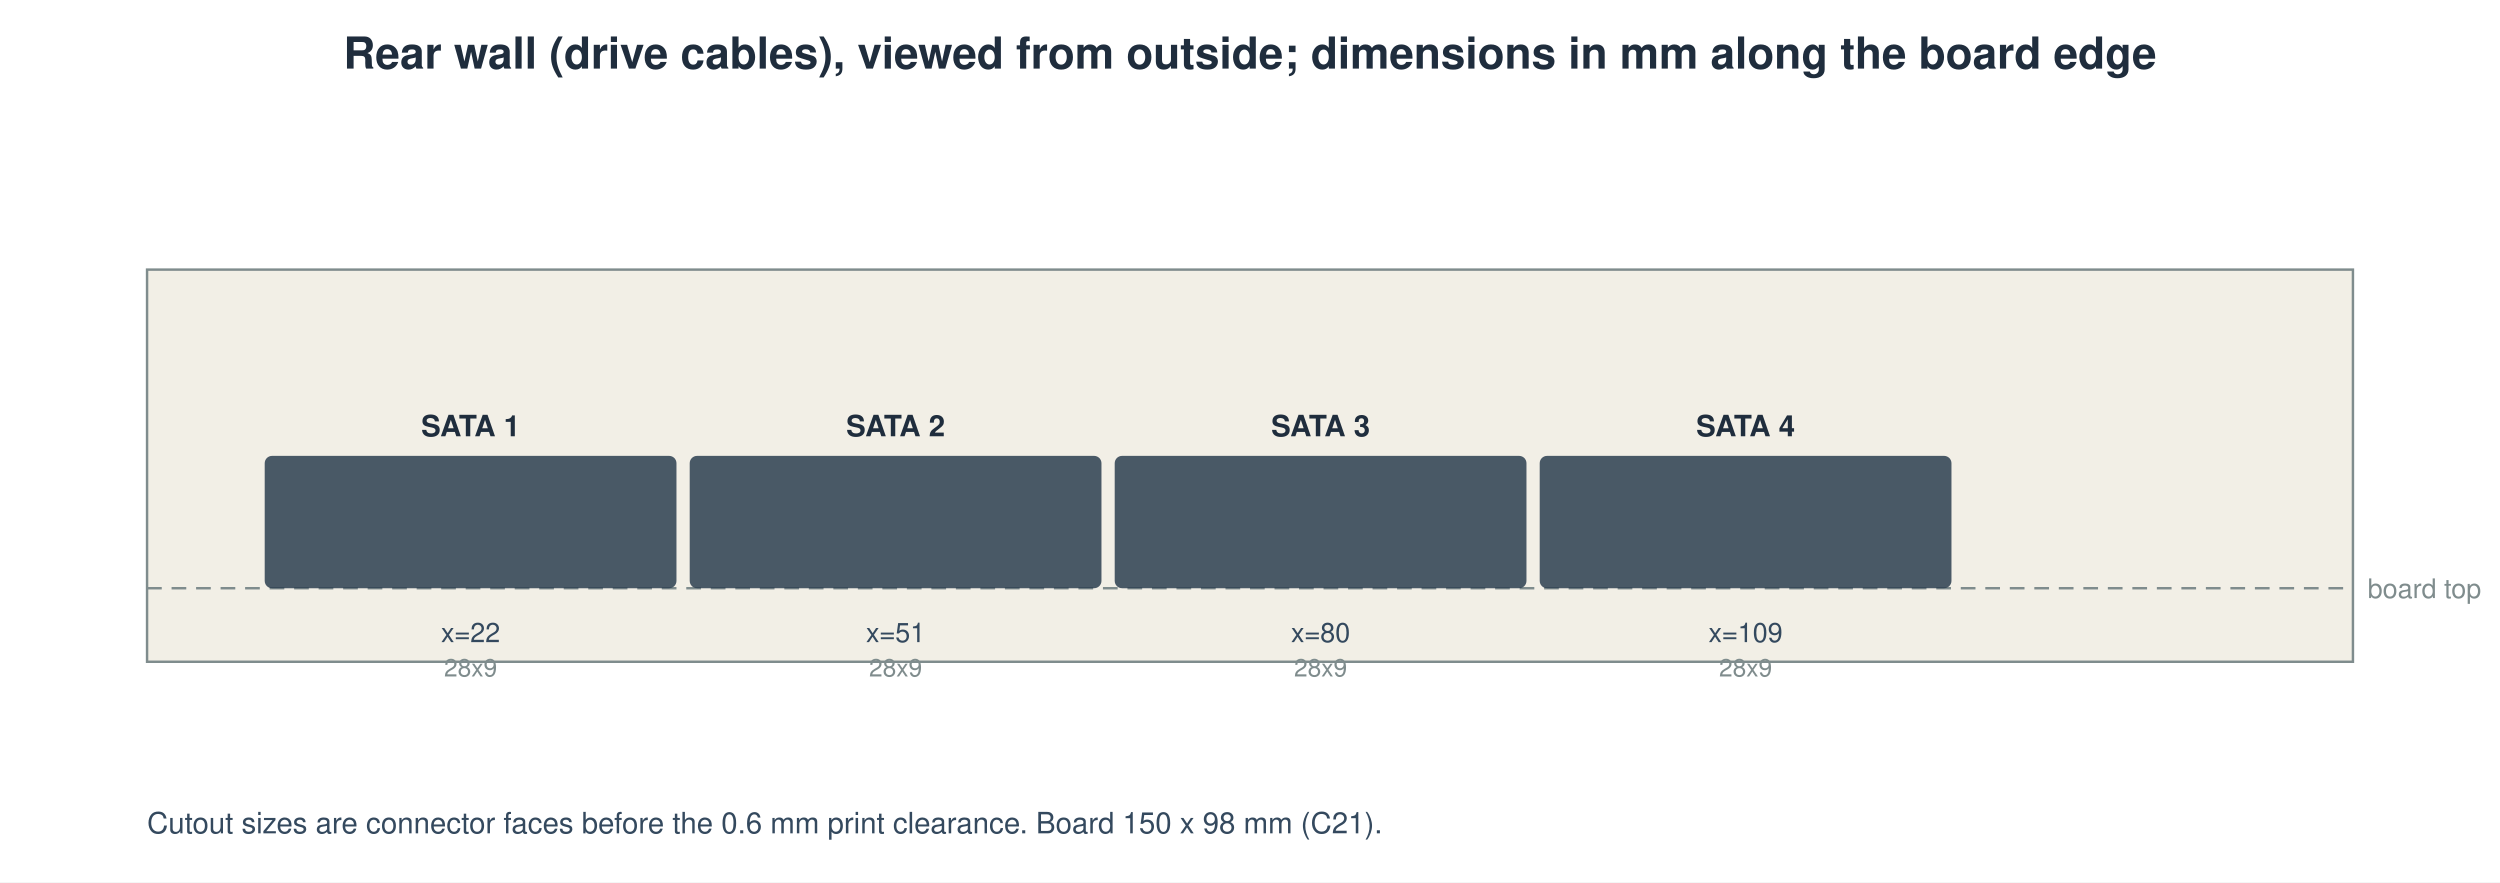
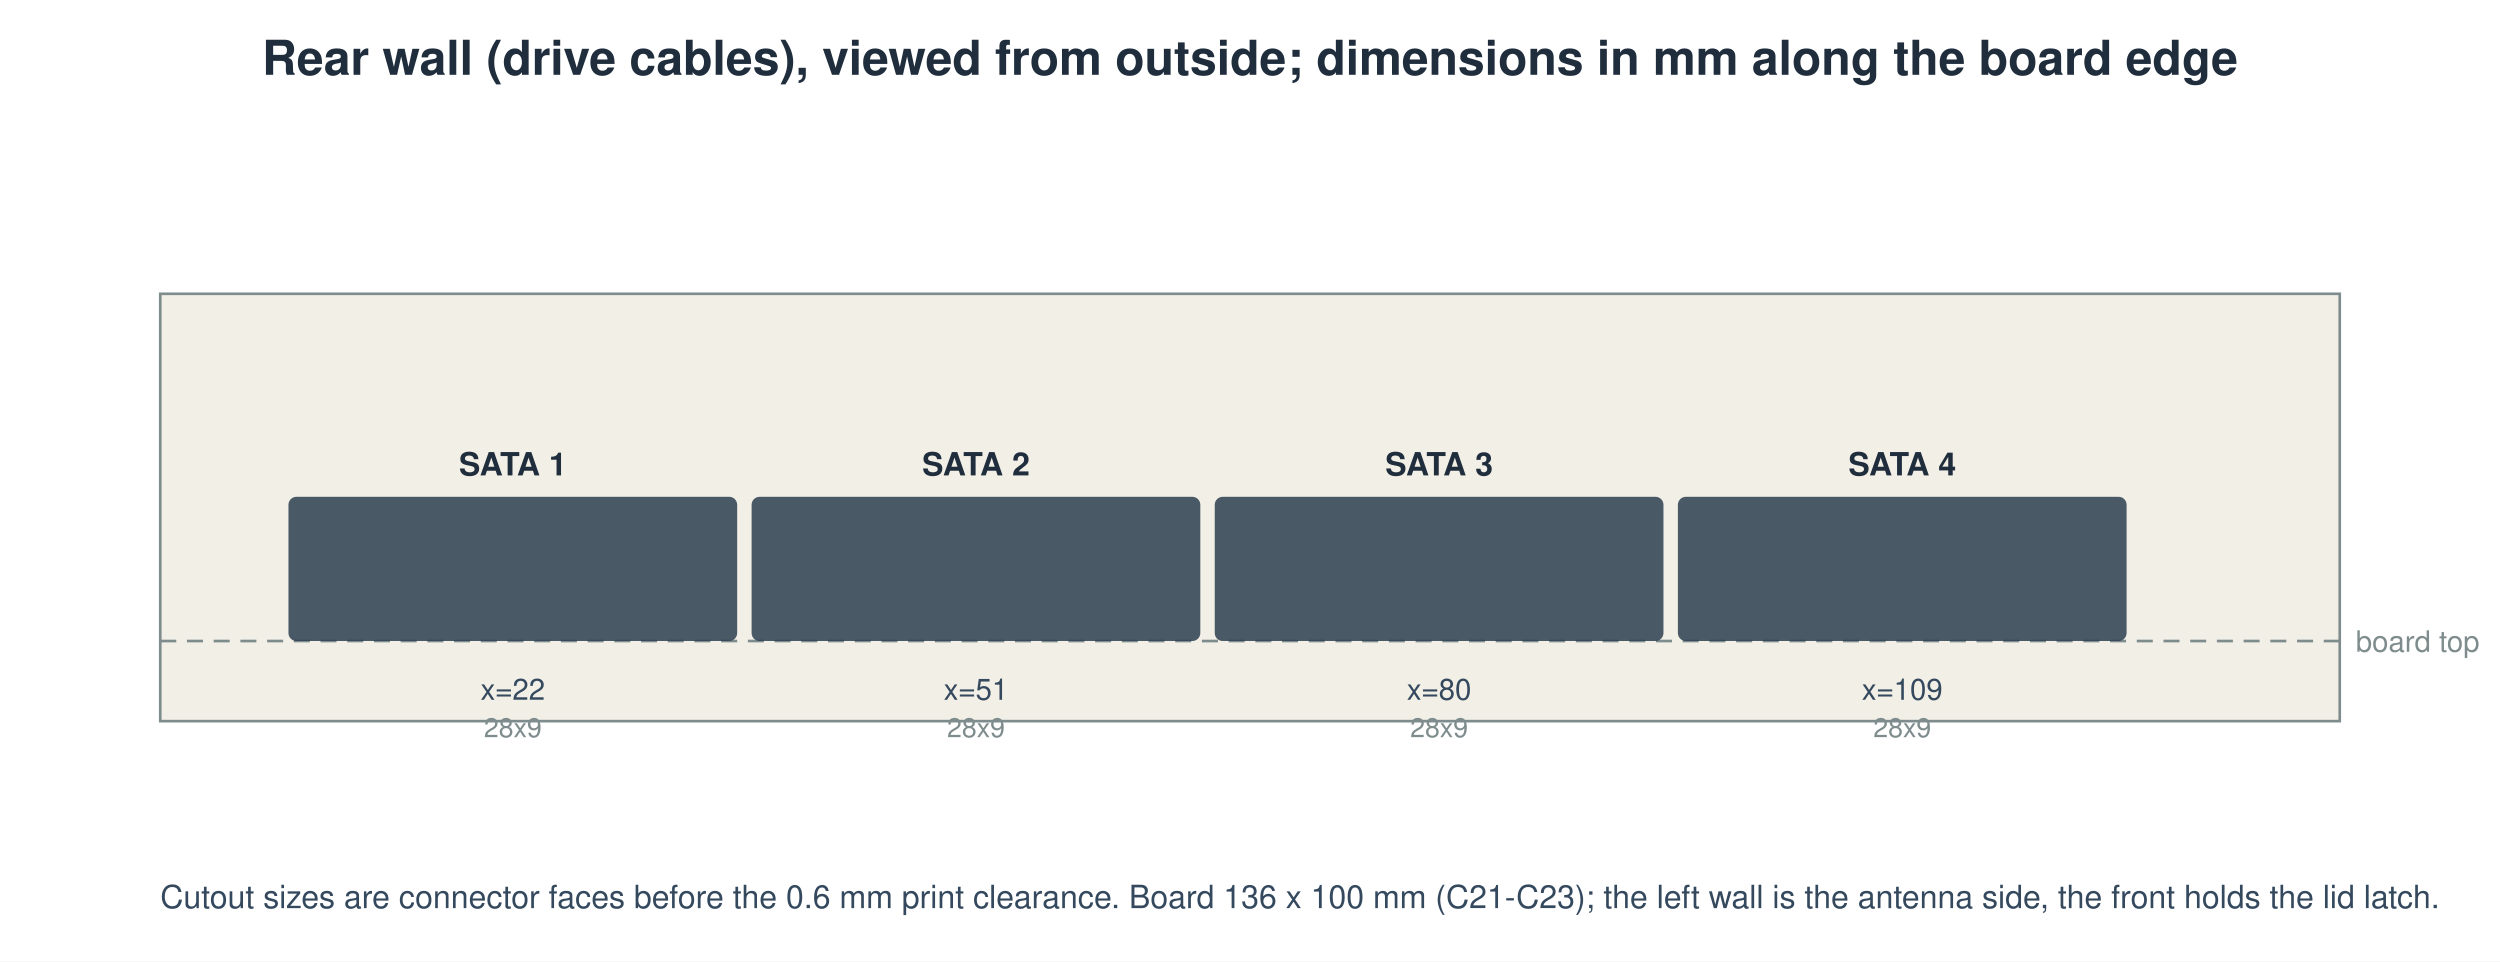
- <svg xmlns="http://www.w3.org/2000/svg" viewBox="0 0 1020 360" width="1020" height="360">
+ <svg xmlns="http://www.w3.org/2000/svg" viewBox="0 0 936 360" width="936" height="360">
  <defs>
    <marker id="ah" markerWidth="10" markerHeight="8" refX="9" refY="4" orient="auto">
      <path d="M0,0 L10,4 L0,8 z" fill="#2c3e50" />
    </marker>
  </defs>
  <rect width="100%" height="100%" fill="white" />
-   <text x="510.0" y="28" text-anchor="middle" font-family="Helvetica, Arial, sans-serif" font-size="18" font-weight="700" fill="#1f2d3d">Rear wall (drive cables), viewed from outside; dimensions in mm along the board edge</text>
-   <rect x="60" y="110.0" width="900.0" height="160.0" fill="#f2efe6" stroke="#7f8c8d" />
-   <line x1="60" y1="240" x2="960.0" y2="240" stroke="#7f8c8d" stroke-dasharray="6 4" />
-   <text x="966.0" y="244" font-family="Helvetica, Arial, sans-serif" font-size="11" fill="#7f8c8d">board top</text>
-   <rect x="108.0" y="186.0" width="168.0" height="54.0" fill="#2c3e50" opacity="0.85" rx="3" />
-   <text x="192.0" y="178.0" text-anchor="middle" font-family="Helvetica, Arial, sans-serif" font-size="12" font-weight="700" fill="#1f2d3d">SATA 1</text>
-   <text x="192.0" y="262" text-anchor="middle" font-family="Helvetica, Arial, sans-serif" font-size="11" fill="#34495e">x=22</text>
-   <text x="192.0" y="276" text-anchor="middle" font-family="Helvetica, Arial, sans-serif" font-size="10" fill="#7f8c8d">28x9</text>
-   <rect x="628.2" y="186.0" width="168.0" height="54.0" fill="#2c3e50" opacity="0.85" rx="3" />
-   <text x="712.2" y="178.0" text-anchor="middle" font-family="Helvetica, Arial, sans-serif" font-size="12" font-weight="700" fill="#1f2d3d">SATA 4</text>
-   <text x="712.2" y="262" text-anchor="middle" font-family="Helvetica, Arial, sans-serif" font-size="11" fill="#34495e">x=109</text>
-   <text x="712.2" y="276" text-anchor="middle" font-family="Helvetica, Arial, sans-serif" font-size="10" fill="#7f8c8d">28x9</text>
+   <text x="468.0" y="28" text-anchor="middle" font-family="Helvetica, Arial, sans-serif" font-size="18" font-weight="700" fill="#1f2d3d">Rear wall (drive cables), viewed from outside; dimensions in mm along the board edge</text>
+   <rect x="60" y="110.0" width="816.0" height="160.0" fill="#f2efe6" stroke="#7f8c8d" />
+   <line x1="60" y1="240" x2="876.0" y2="240" stroke="#7f8c8d" stroke-dasharray="6 4" />
+   <text x="882.0" y="244" font-family="Helvetica, Arial, sans-serif" font-size="11" fill="#7f8c8d">board top</text>
  <rect x="281.4" y="186.0" width="168.0" height="54.0" fill="#2c3e50" opacity="0.85" rx="3" />
  <text x="365.4" y="178.0" text-anchor="middle" font-family="Helvetica, Arial, sans-serif" font-size="12" font-weight="700" fill="#1f2d3d">SATA 2</text>
  <text x="365.4" y="262" text-anchor="middle" font-family="Helvetica, Arial, sans-serif" font-size="11" fill="#34495e">x=51</text>
  <text x="365.4" y="276" text-anchor="middle" font-family="Helvetica, Arial, sans-serif" font-size="10" fill="#7f8c8d">28x9</text>
  <rect x="454.8" y="186.0" width="168.0" height="54.0" fill="#2c3e50" opacity="0.85" rx="3" />
  <text x="538.8" y="178.0" text-anchor="middle" font-family="Helvetica, Arial, sans-serif" font-size="12" font-weight="700" fill="#1f2d3d">SATA 3</text>
  <text x="538.8" y="262" text-anchor="middle" font-family="Helvetica, Arial, sans-serif" font-size="11" fill="#34495e">x=80</text>
  <text x="538.8" y="276" text-anchor="middle" font-family="Helvetica, Arial, sans-serif" font-size="10" fill="#7f8c8d">28x9</text>
-   <text x="60" y="340" font-family="Helvetica, Arial, sans-serif" font-size="12" fill="#34495e">Cutout sizes are connector faces before the 0.6 mm print clearance. Board 150 x 98 mm (C21).</text>
+   <rect x="628.2" y="186.0" width="168.0" height="54.0" fill="#2c3e50" opacity="0.85" rx="3" />
+   <text x="712.2" y="178.0" text-anchor="middle" font-family="Helvetica, Arial, sans-serif" font-size="12" font-weight="700" fill="#1f2d3d">SATA 4</text>
+   <text x="712.2" y="262" text-anchor="middle" font-family="Helvetica, Arial, sans-serif" font-size="11" fill="#34495e">x=109</text>
+   <text x="712.2" y="276" text-anchor="middle" font-family="Helvetica, Arial, sans-serif" font-size="10" fill="#7f8c8d">28x9</text>
+   <rect x="108.0" y="186.0" width="168.0" height="54.0" fill="#2c3e50" opacity="0.85" rx="3" />
+   <text x="192.0" y="178.0" text-anchor="middle" font-family="Helvetica, Arial, sans-serif" font-size="12" font-weight="700" fill="#1f2d3d">SATA 1</text>
+   <text x="192.0" y="262" text-anchor="middle" font-family="Helvetica, Arial, sans-serif" font-size="11" fill="#34495e">x=22</text>
+   <text x="192.0" y="276" text-anchor="middle" font-family="Helvetica, Arial, sans-serif" font-size="10" fill="#7f8c8d">28x9</text>
+   <text x="60" y="340" font-family="Helvetica, Arial, sans-serif" font-size="12" fill="#34495e">Cutout sizes are connector faces before the 0.6 mm print clearance. Board 136 x 100 mm (C21-C23); the left wall is the antenna side, the front holds the lid latch.</text>
</svg>
